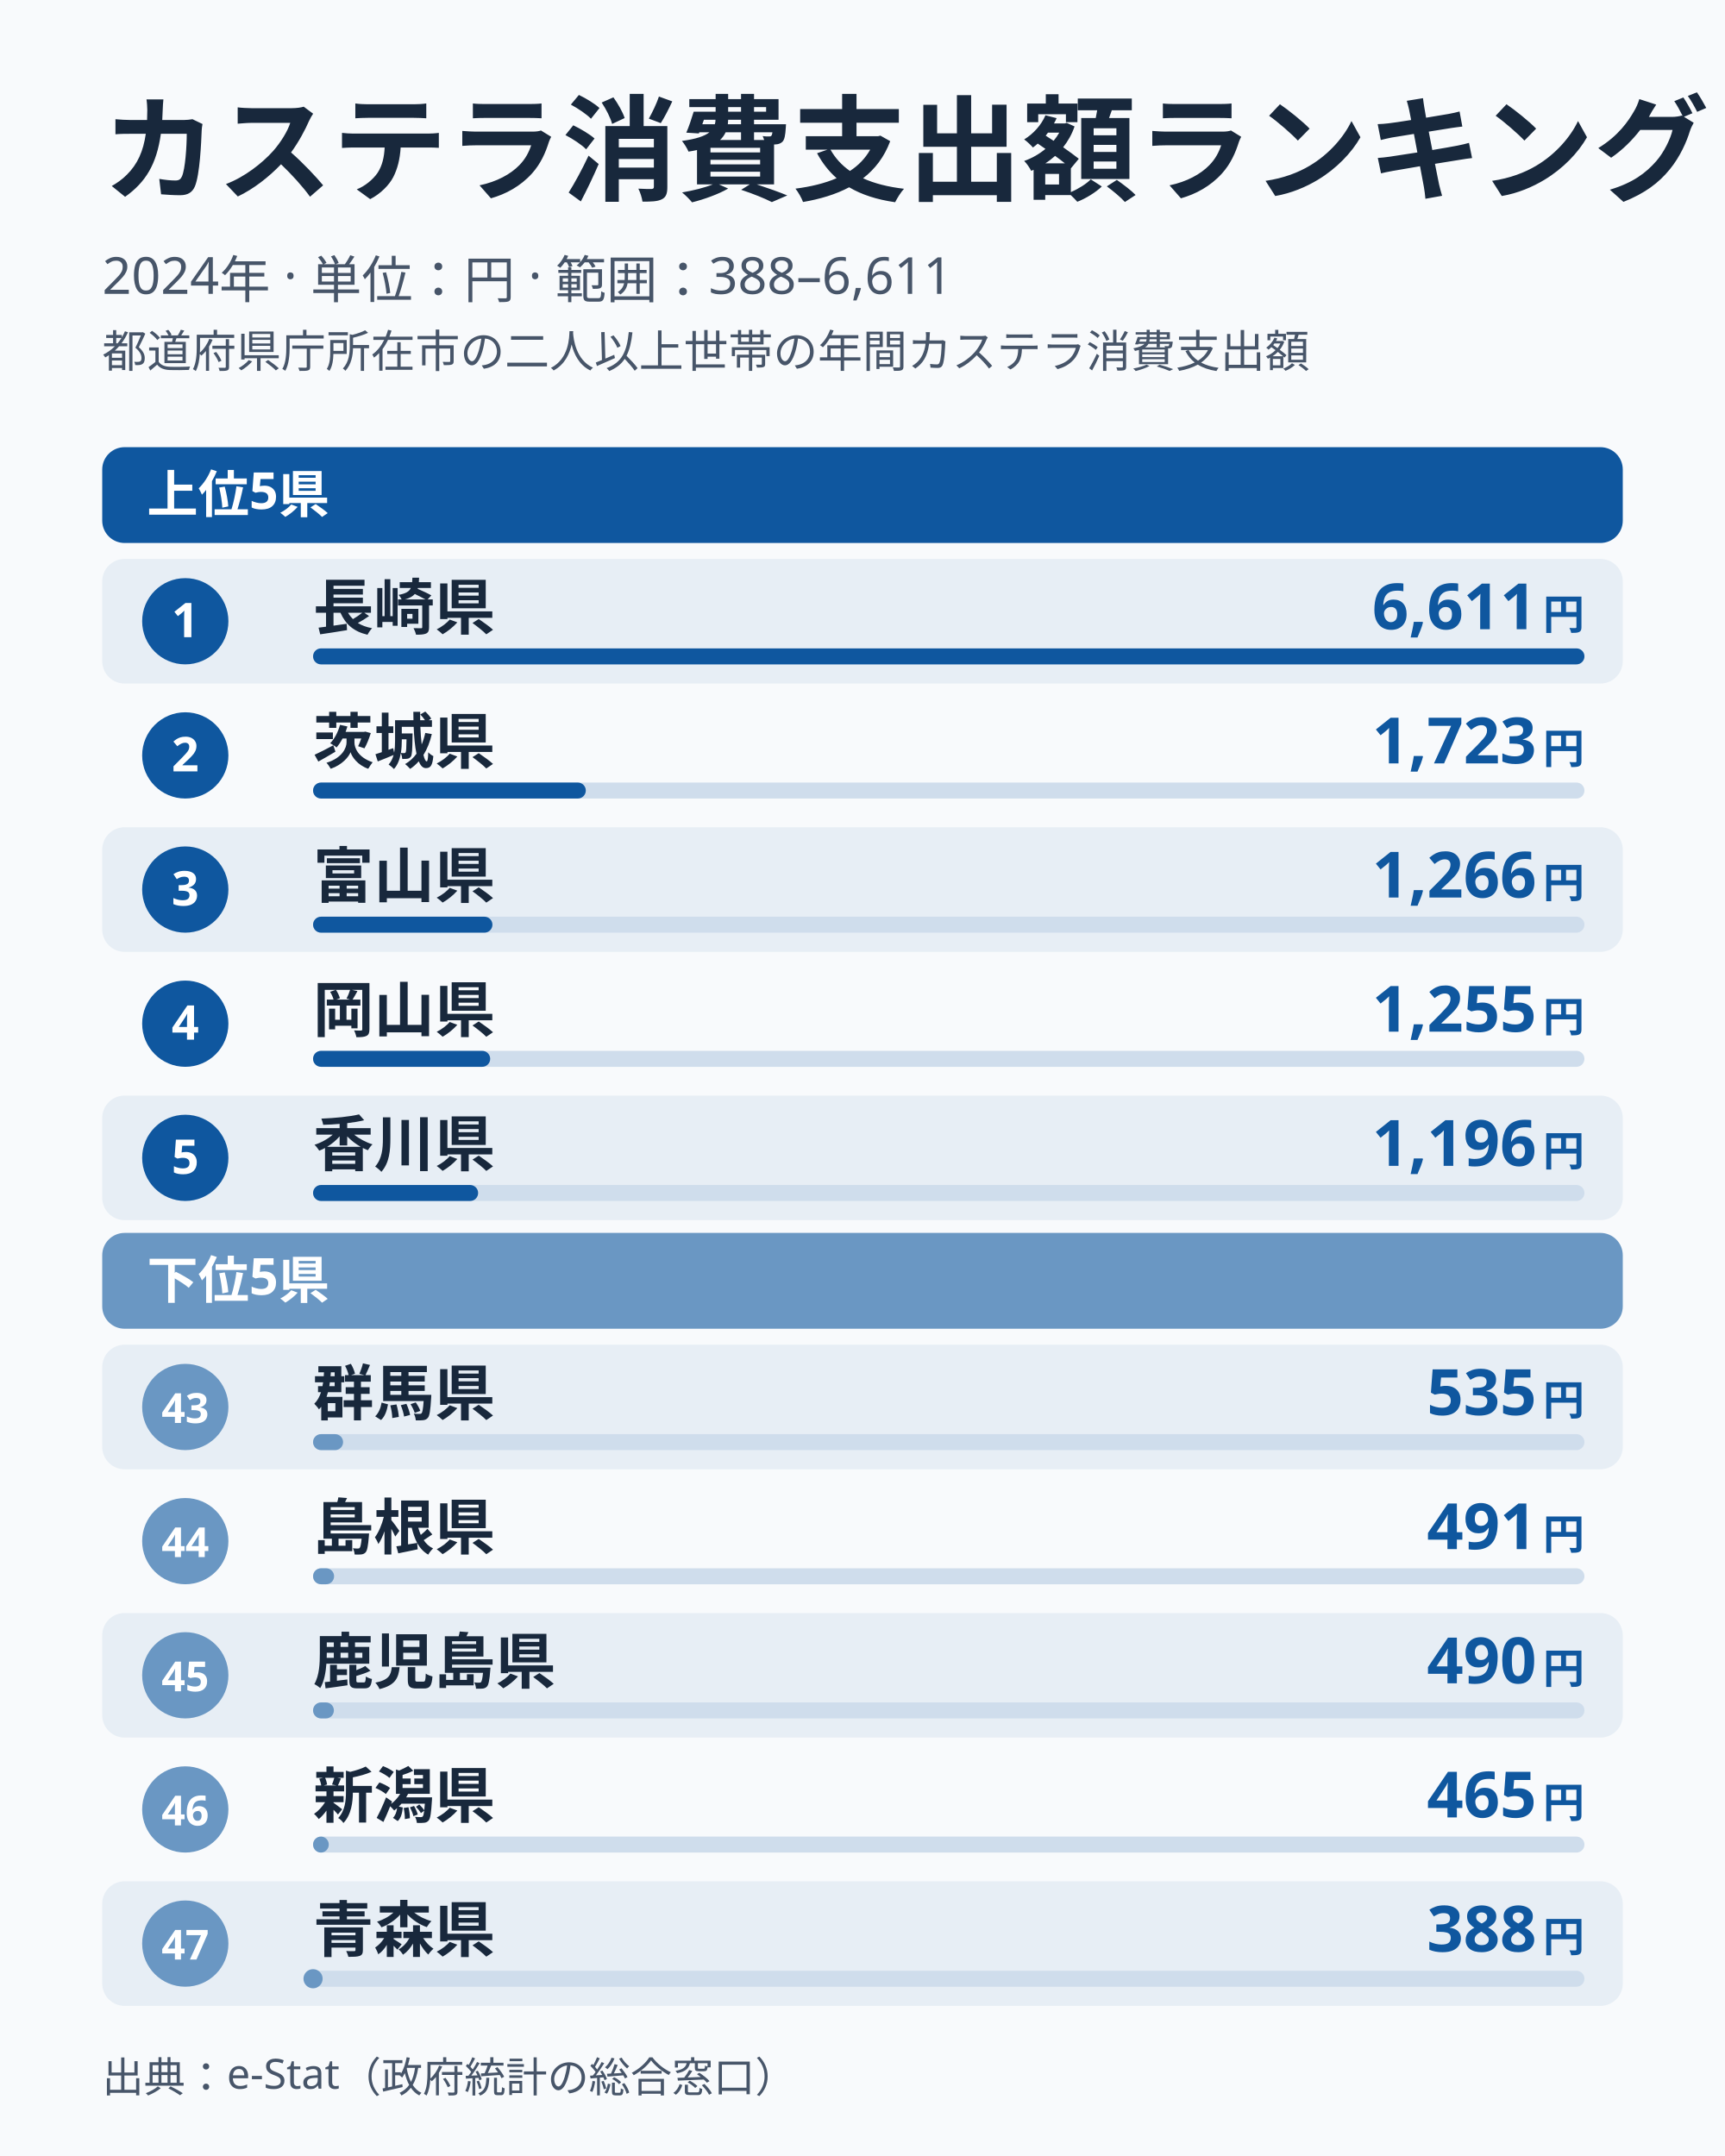
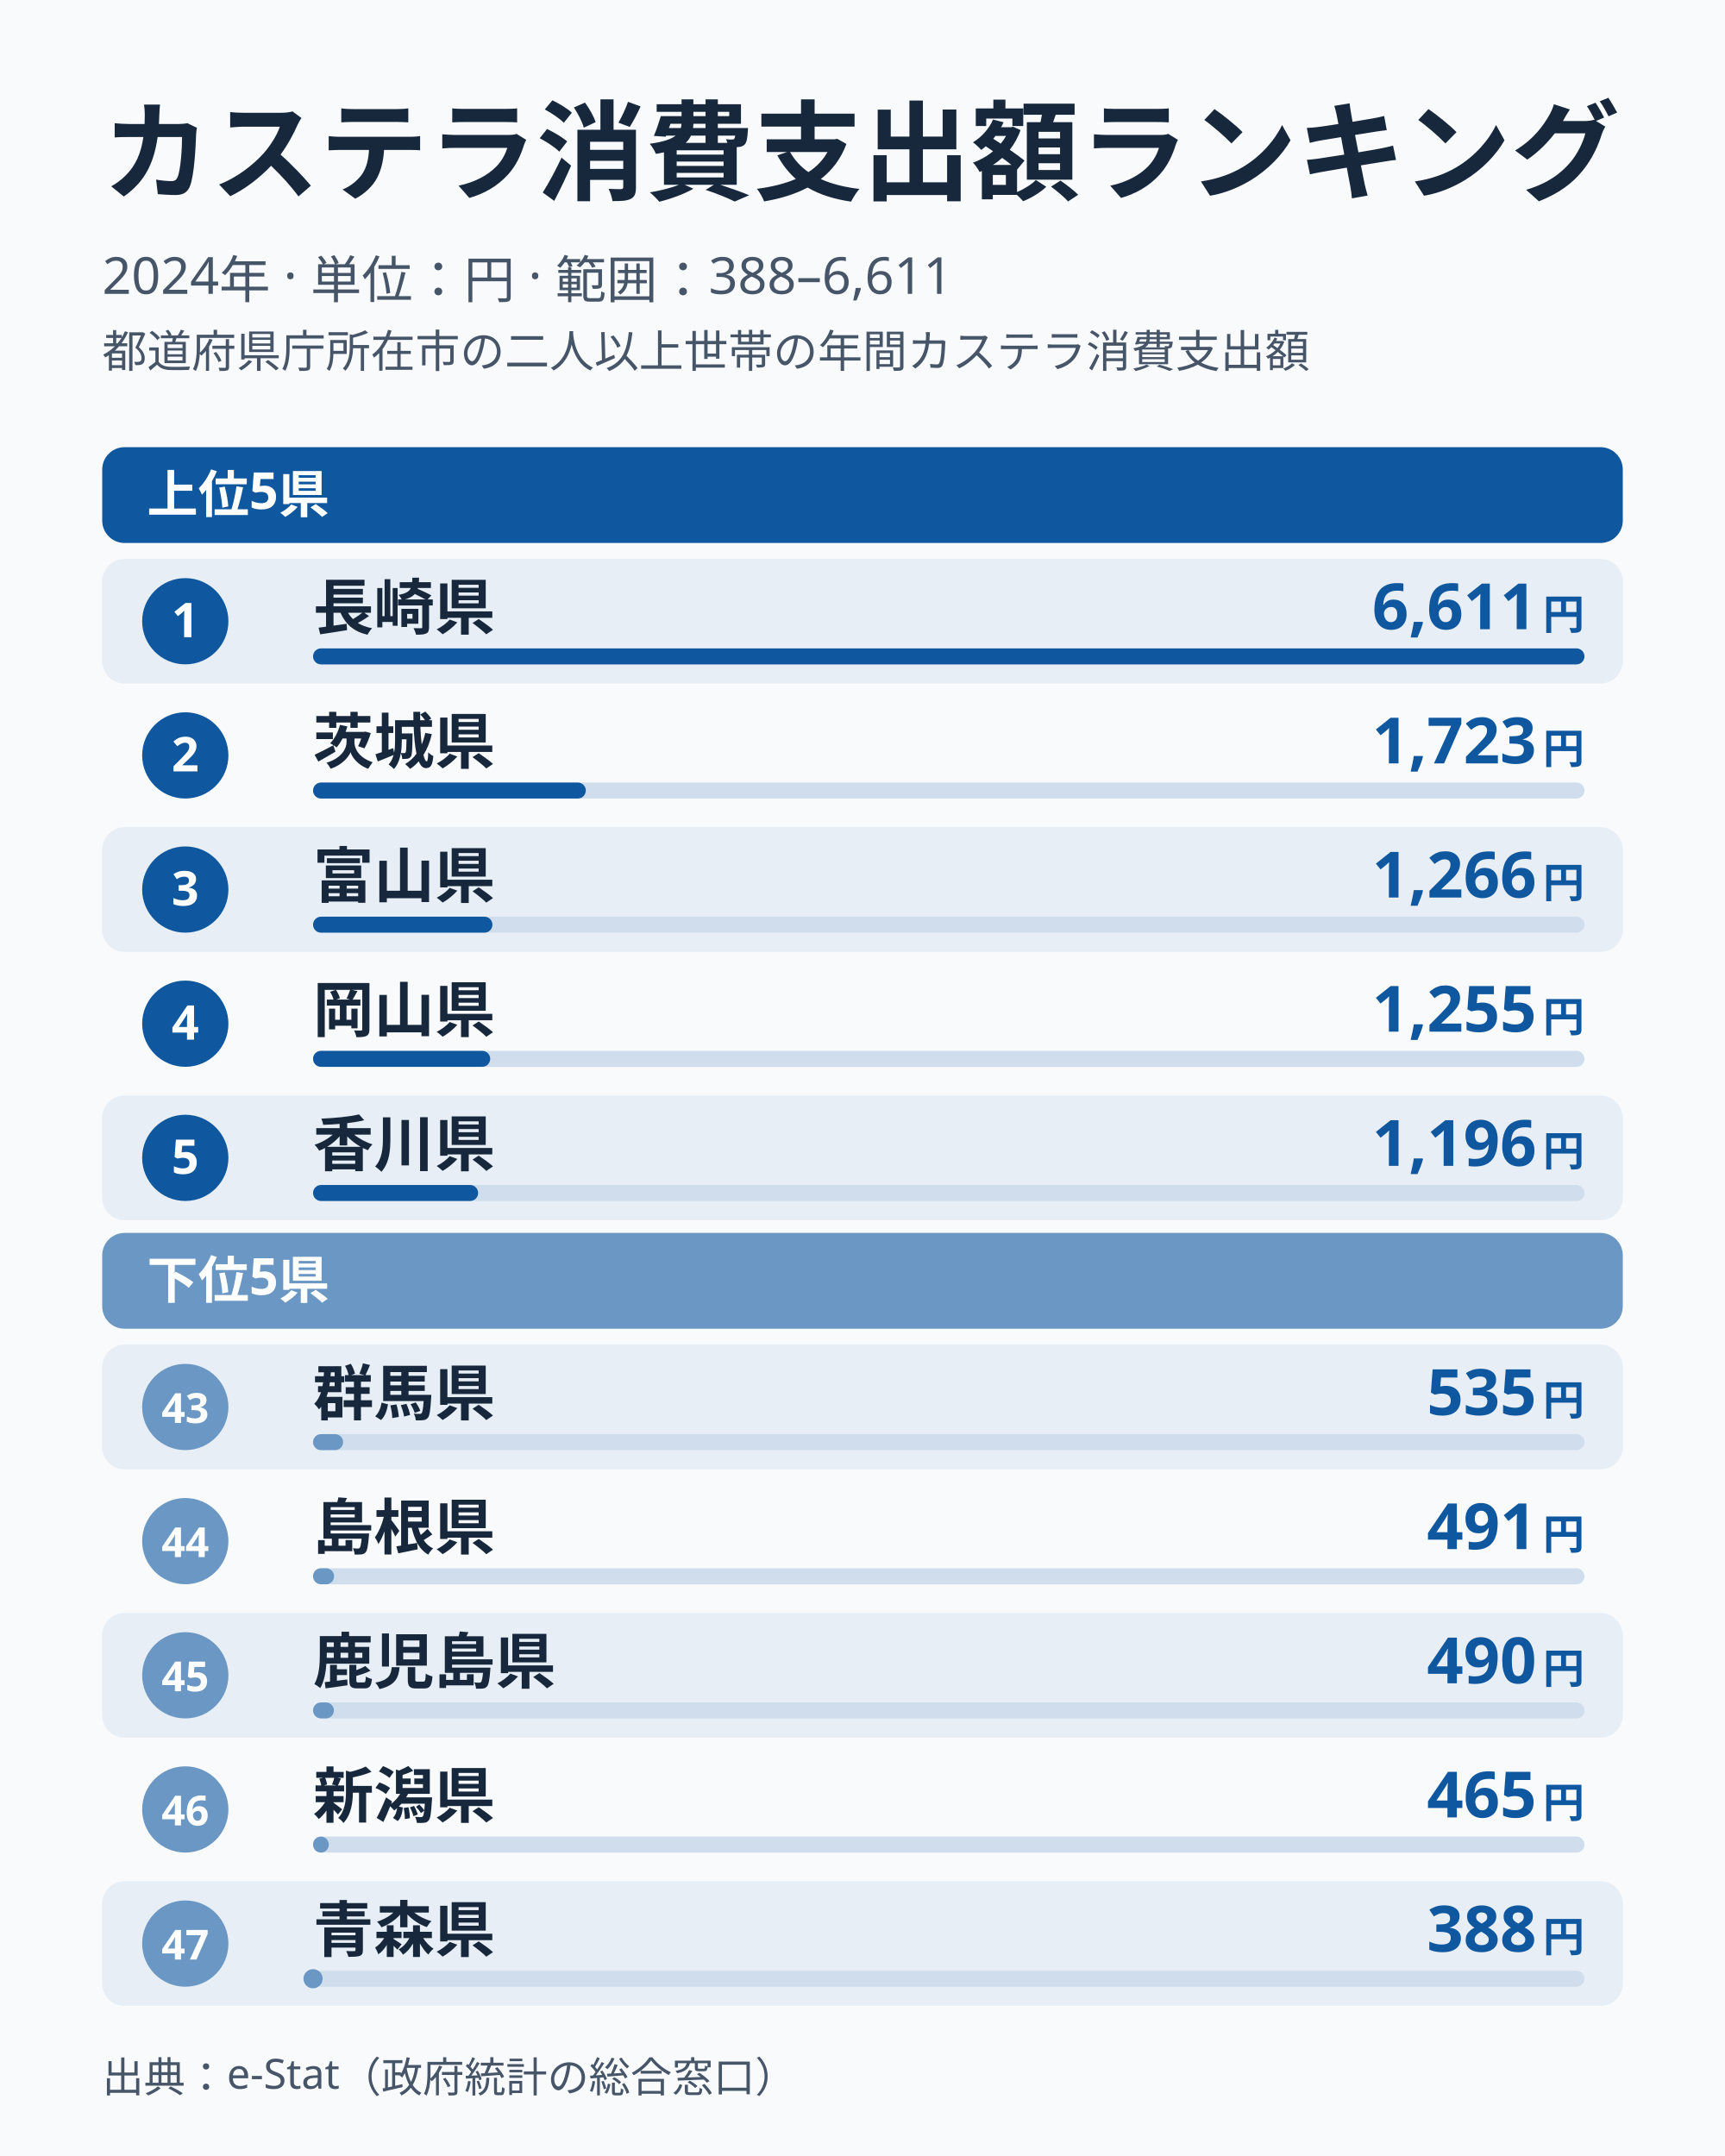
<svg xmlns="http://www.w3.org/2000/svg" width="1080" height="1350" viewBox="0 0 1080 1350" role="img" aria-label="カステラ消費支出額ランキング" data-theme="light" data-image-template="bar" data-domain-min="388" data-domain-max="6611">
  <rect width="1080" height="1350" fill="#F8FAFC" />
  <g font-family="'Noto Sans JP','Hiragino Kaku Gothic ProN','Yu Gothic',Meiryo,sans-serif" fill="#18283C">
-     <text x="64" y="120" font-size="72" font-weight="700">カステラ消費支出額ランキング</text>
+     <text x="64" y="120" font-size="68" font-weight="700">カステラ消費支出額ランキング</text>
    <text x="64" y="184" font-size="32" fill="#475569">2024年 · 単位：円 · 範囲：388–6,611</text>
    <text x="64" y="230" font-size="28" fill="#475569">都道府県庁所在市の二人以上世帯の年間カステラ消費支出額</text>
    <rect x="64" y="280" width="952" height="60" rx="14" fill="#0f579f" />
    <text x="92" y="321" font-size="32" font-weight="700" fill="#FFFFFF">上位5県</text>
    <g data-rank="1" data-value="6611">
      <rect x="64" y="350" width="952" height="78" rx="14" fill="#e7eef5" />
      <circle cx="116" cy="389" r="27" fill="#0f579f" />
      <text x="116" y="399" text-anchor="middle" font-size="30" font-weight="700" fill="#FFFFFF">1</text>
      <text x="196" y="394" font-size="38" font-weight="700" fill="#18283C">長崎県</text>
      <text x="992" y="394" text-anchor="end" font-size="40" font-weight="700" fill="#0f579f">6,611<tspan font-size="26" dx="4">円</tspan>
      </text>
      <rect data-bar-track="true" x="196" y="406" width="796" height="10" rx="5" fill="#cfddec" />
      <rect data-bar-value="true" x="196" y="406" width="796" height="10" rx="5" fill="#0f579f" />
    </g>
    <g data-rank="2" data-value="1723">
      <circle cx="116" cy="473" r="27" fill="#0f579f" />
      <text x="116" y="483" text-anchor="middle" font-size="30" font-weight="700" fill="#FFFFFF">2</text>
      <text x="196" y="478" font-size="38" font-weight="700" fill="#18283C">茨城県</text>
      <text x="992" y="478" text-anchor="end" font-size="40" font-weight="700" fill="#0f579f">1,723<tspan font-size="26" dx="4">円</tspan>
      </text>
      <rect data-bar-track="true" x="196" y="490" width="796" height="10" rx="5" fill="#cfddec" />
      <rect data-bar-value="true" x="196" y="490" width="170.763" height="10" rx="5" fill="#0f579f" />
    </g>
    <g data-rank="3" data-value="1266">
      <rect x="64" y="518" width="952" height="78" rx="14" fill="#e7eef5" />
      <circle cx="116" cy="557" r="27" fill="#0f579f" />
      <text x="116" y="567" text-anchor="middle" font-size="30" font-weight="700" fill="#FFFFFF">3</text>
      <text x="196" y="562" font-size="38" font-weight="700" fill="#18283C">富山県</text>
      <text x="992" y="562" text-anchor="end" font-size="40" font-weight="700" fill="#0f579f">1,266<tspan font-size="26" dx="4">円</tspan>
      </text>
      <rect data-bar-track="true" x="196" y="574" width="796" height="10" rx="5" fill="#cfddec" />
      <rect data-bar-value="true" x="196" y="574" width="112.307" height="10" rx="5" fill="#0f579f" />
    </g>
    <g data-rank="4" data-value="1255">
      <circle cx="116" cy="641" r="27" fill="#0f579f" />
      <text x="116" y="651" text-anchor="middle" font-size="30" font-weight="700" fill="#FFFFFF">4</text>
      <text x="196" y="646" font-size="38" font-weight="700" fill="#18283C">岡山県</text>
      <text x="992" y="646" text-anchor="end" font-size="40" font-weight="700" fill="#0f579f">1,255<tspan font-size="26" dx="4">円</tspan>
      </text>
      <rect data-bar-track="true" x="196" y="658" width="796" height="10" rx="5" fill="#cfddec" />
      <rect data-bar-value="true" x="196" y="658" width="110.9" height="10" rx="5" fill="#0f579f" />
    </g>
    <g data-rank="5" data-value="1196">
      <rect x="64" y="686" width="952" height="78" rx="14" fill="#e7eef5" />
      <circle cx="116" cy="725" r="27" fill="#0f579f" />
      <text x="116" y="735" text-anchor="middle" font-size="30" font-weight="700" fill="#FFFFFF">5</text>
      <text x="196" y="730" font-size="38" font-weight="700" fill="#18283C">香川県</text>
      <text x="992" y="730" text-anchor="end" font-size="40" font-weight="700" fill="#0f579f">1,196<tspan font-size="26" dx="4">円</tspan>
      </text>
      <rect data-bar-track="true" x="196" y="742" width="796" height="10" rx="5" fill="#cfddec" />
      <rect data-bar-value="true" x="196" y="742" width="103.353" height="10" rx="5" fill="#0f579f" />
    </g>
    <rect x="64" y="772" width="952" height="60" rx="14" fill="#6a97c3" />
    <text x="92" y="813" font-size="32" font-weight="700" fill="#FFFFFF">下位5県</text>
    <g data-rank="43" data-value="535">
      <rect x="64" y="842" width="952" height="78" rx="14" fill="#e7eef5" />
      <circle cx="116" cy="881" r="27" fill="#6a97c3" />
      <text x="116" y="891" text-anchor="middle" font-size="26" font-weight="700" fill="#FFFFFF">43</text>
      <text x="196" y="886" font-size="38" font-weight="700" fill="#18283C">群馬県</text>
      <text x="992" y="886" text-anchor="end" font-size="40" font-weight="700" fill="#0f579f">535<tspan font-size="26" dx="4">円</tspan>
      </text>
      <rect data-bar-track="true" x="196" y="898" width="796" height="10" rx="5" fill="#cfddec" />
      <rect data-bar-value="true" x="196" y="898" width="18.803" height="10" rx="5" fill="#6a97c3" />
    </g>
    <g data-rank="44" data-value="491">
      <circle cx="116" cy="965" r="27" fill="#6a97c3" />
      <text x="116" y="975" text-anchor="middle" font-size="26" font-weight="700" fill="#FFFFFF">44</text>
      <text x="196" y="970" font-size="38" font-weight="700" fill="#18283C">島根県</text>
      <text x="992" y="970" text-anchor="end" font-size="40" font-weight="700" fill="#0f579f">491<tspan font-size="26" dx="4">円</tspan>
      </text>
      <rect data-bar-track="true" x="196" y="982" width="796" height="10" rx="5" fill="#cfddec" />
      <rect data-bar-value="true" x="196" y="982" width="13.175" height="10" rx="5" fill="#6a97c3" />
    </g>
    <g data-rank="45" data-value="490">
      <rect x="64" y="1010" width="952" height="78" rx="14" fill="#e7eef5" />
      <circle cx="116" cy="1049" r="27" fill="#6a97c3" />
      <text x="116" y="1059" text-anchor="middle" font-size="26" font-weight="700" fill="#FFFFFF">45</text>
      <text x="196" y="1054" font-size="38" font-weight="700" fill="#18283C">鹿児島県</text>
      <text x="992" y="1054" text-anchor="end" font-size="40" font-weight="700" fill="#0f579f">490<tspan font-size="26" dx="4">円</tspan>
      </text>
      <rect data-bar-track="true" x="196" y="1066" width="796" height="10" rx="5" fill="#cfddec" />
      <rect data-bar-value="true" x="196" y="1066" width="13.047" height="10" rx="5" fill="#6a97c3" />
    </g>
    <g data-rank="46" data-value="465">
      <circle cx="116" cy="1133" r="27" fill="#6a97c3" />
      <text x="116" y="1143" text-anchor="middle" font-size="26" font-weight="700" fill="#FFFFFF">46</text>
      <text x="196" y="1138" font-size="38" font-weight="700" fill="#18283C">新潟県</text>
      <text x="992" y="1138" text-anchor="end" font-size="40" font-weight="700" fill="#0f579f">465<tspan font-size="26" dx="4">円</tspan>
      </text>
      <rect data-bar-track="true" x="196" y="1150" width="796" height="10" rx="5" fill="#cfddec" />
      <rect data-bar-value="true" x="196" y="1150" width="9.849" height="10" rx="5" fill="#6a97c3" />
    </g>
    <g data-rank="47" data-value="388">
      <rect x="64" y="1178" width="952" height="78" rx="14" fill="#e7eef5" />
      <circle cx="116" cy="1217" r="27" fill="#6a97c3" />
      <text x="116" y="1227" text-anchor="middle" font-size="26" font-weight="700" fill="#FFFFFF">47</text>
      <text x="196" y="1222" font-size="38" font-weight="700" fill="#18283C">青森県</text>
      <text x="992" y="1222" text-anchor="end" font-size="40" font-weight="700" fill="#0f579f">388<tspan font-size="26" dx="4">円</tspan>
      </text>
      <rect data-bar-track="true" x="196" y="1234" width="796" height="10" rx="5" fill="#cfddec" />
      <rect data-bar-value="true" x="196" y="1234" width="0" height="10" rx="5" fill="#6a97c3" />
      <circle cx="196" cy="1239" r="6" fill="#6a97c3" />
    </g>
    <text x="64" y="1310" font-size="26" fill="#475569">出典：e-Stat（政府統計の総合窓口）</text>
  </g>
</svg>
